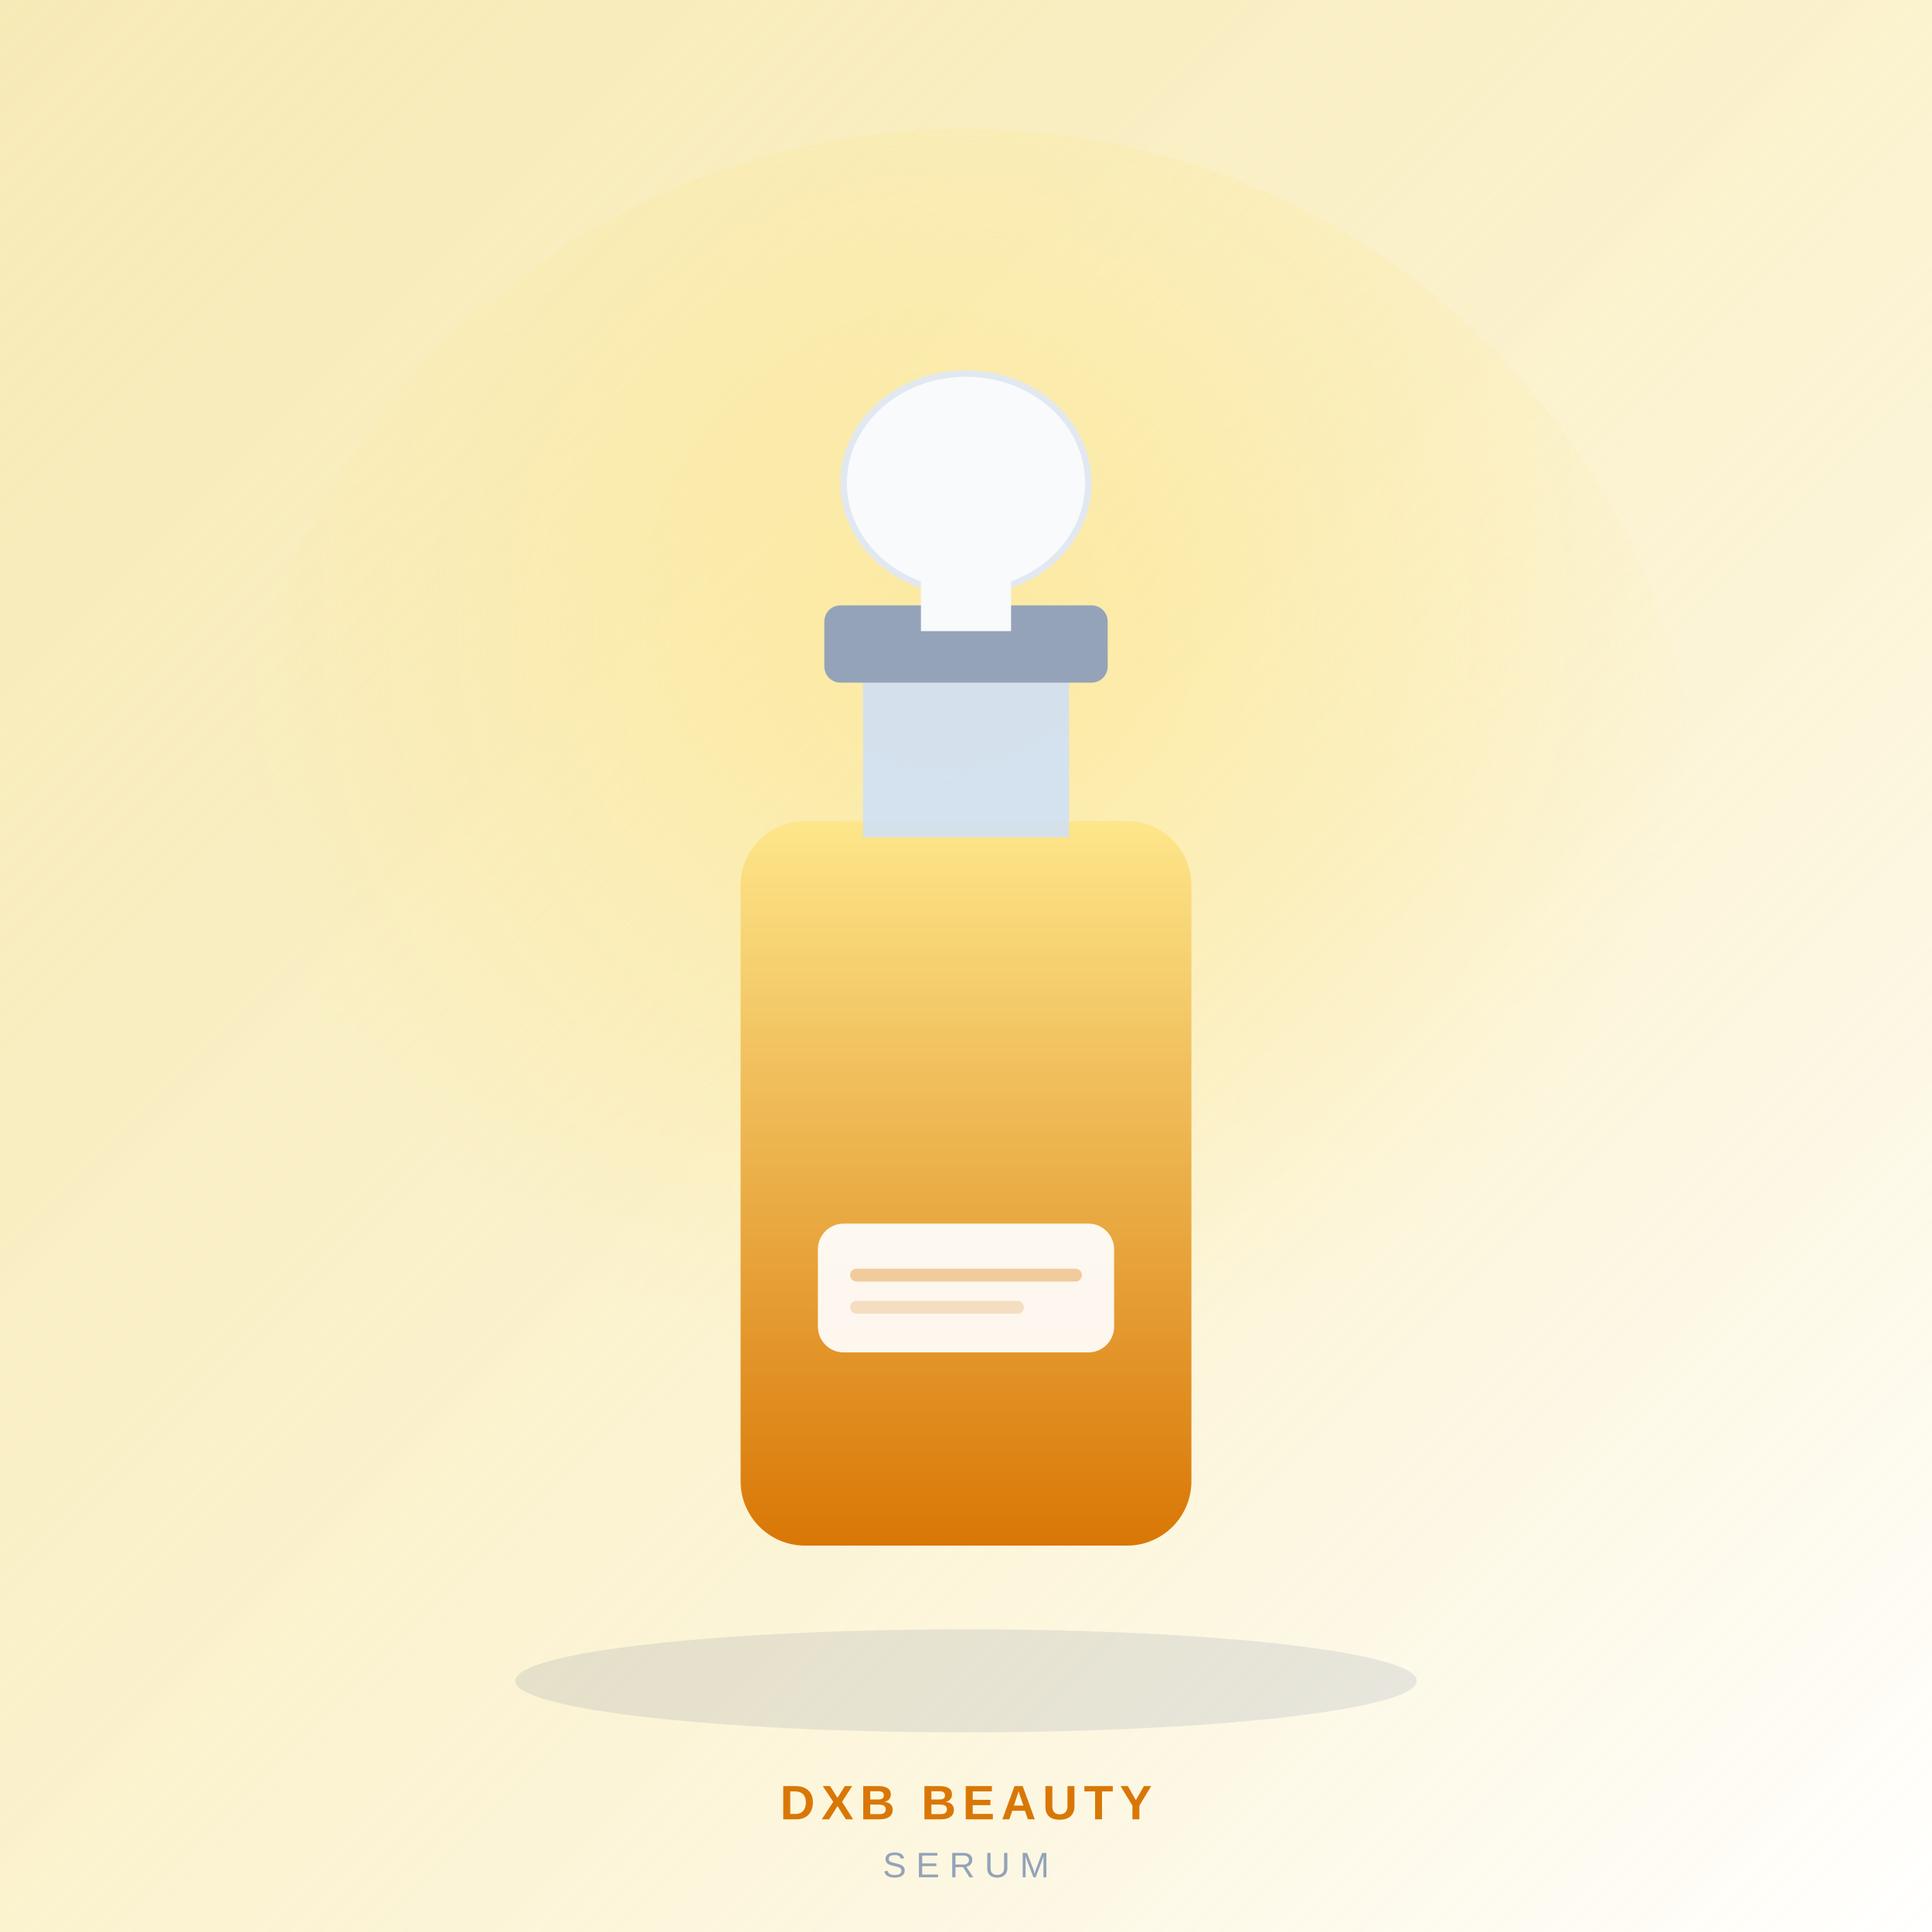
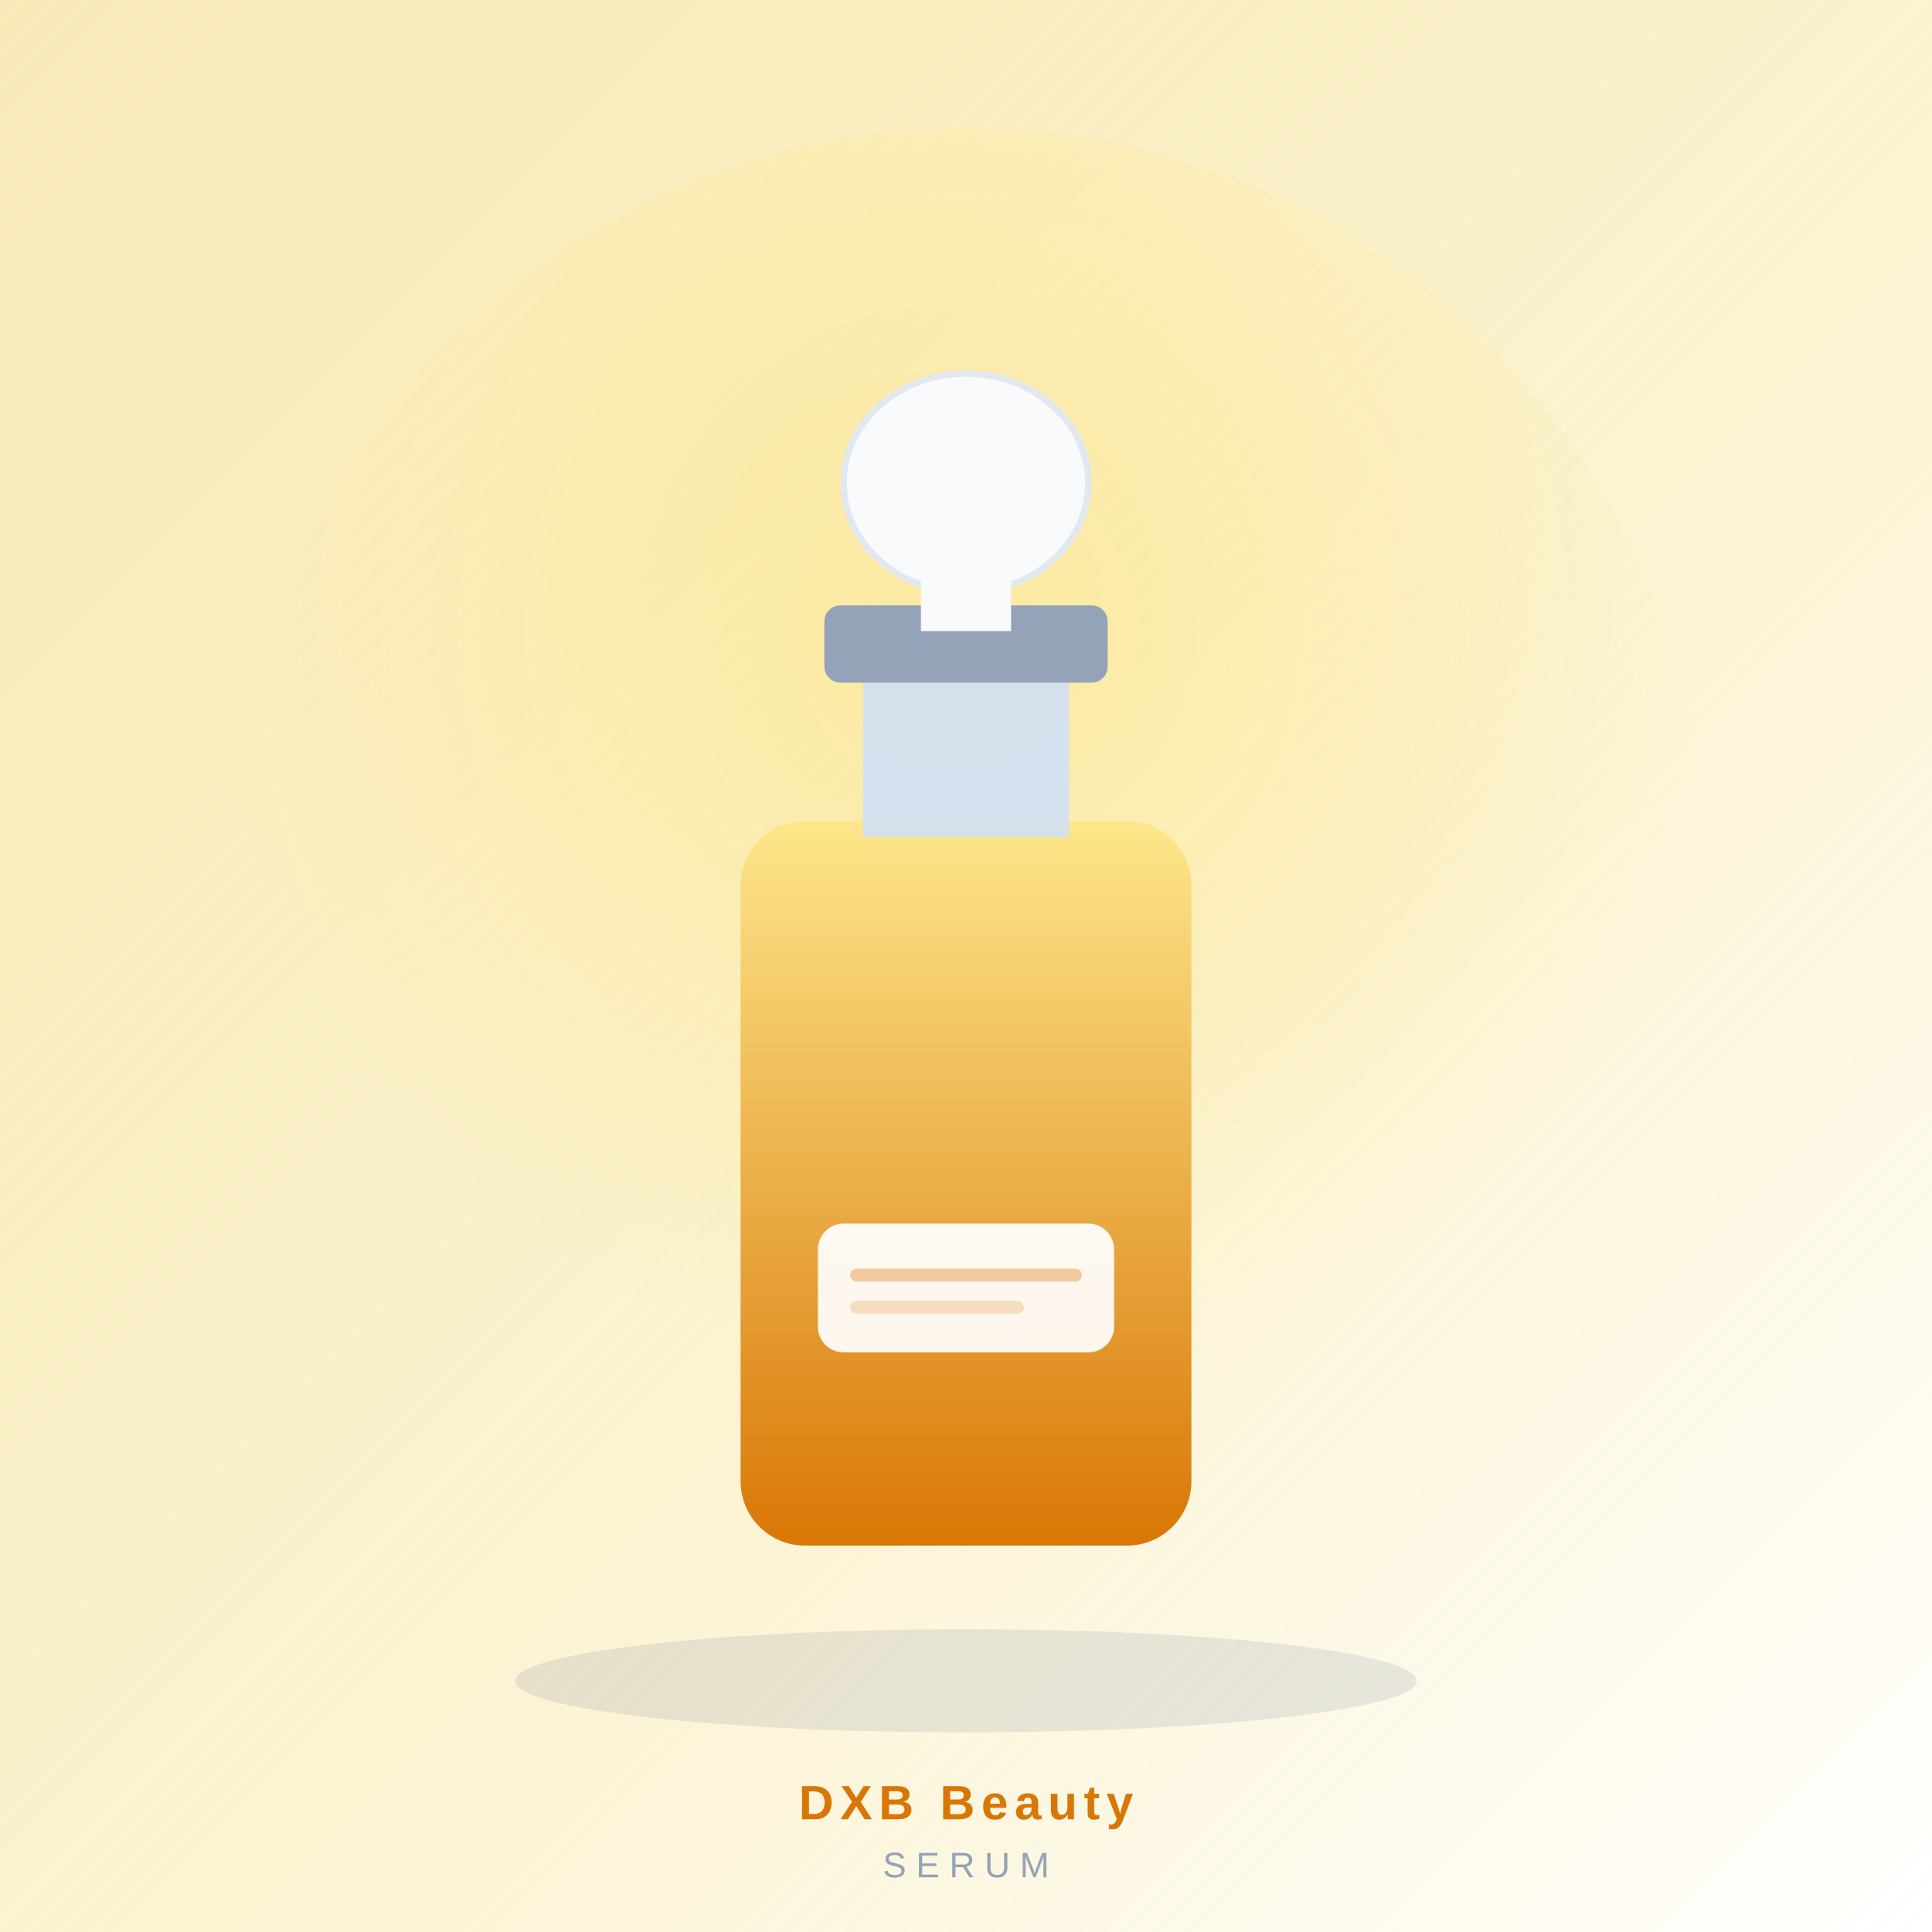
<svg xmlns="http://www.w3.org/2000/svg" width="600" height="600" viewBox="0 0 600 600">
  <defs>
    <linearGradient id="bg" x1="0" y1="0" x2="1" y2="1">
      <stop offset="0%" stop-color="#fde68a" stop-opacity="0.55" />
      <stop offset="100%" stop-color="#ffffff" />
    </linearGradient>
    <linearGradient id="body" x1="0" y1="0" x2="0" y2="1">
      <stop offset="0%" stop-color="#fde68a" />
      <stop offset="100%" stop-color="#d97706" />
    </linearGradient>
    <radialGradient id="spot" cx="50%" cy="34%" r="50%">
      <stop offset="0%" stop-color="#fde68a" stop-opacity="0.65" />
      <stop offset="100%" stop-color="#fde68a" stop-opacity="0" />
    </radialGradient>
  </defs>
  <rect width="600" height="600" fill="url(#bg)" />
  <ellipse cx="300" cy="270" rx="230" ry="230" fill="url(#spot)" />
  <ellipse cx="300" cy="522" rx="140" ry="16" fill="#0f2064" opacity="0.09" />
  <rect x="230" y="255" width="140" height="225" rx="20" fill="url(#body)" />
  <rect x="254" y="380" width="92" height="40" rx="8" fill="#ffffff" opacity="0.92" />
  <rect x="264" y="394" width="72" height="4" rx="2" fill="#d97706" opacity="0.35" />
  <rect x="264" y="404" width="54" height="4" rx="2" fill="#d97706" opacity="0.2" />
  <rect x="268" y="205" width="64" height="55" fill="#cfe0f5" opacity="0.9" />
  <rect x="256" y="188" width="88" height="24" rx="5" fill="#94a3b8" />
  <ellipse cx="300" cy="150" rx="38" ry="34" fill="#f8fafc" stroke="#e2e8f0" stroke-width="2" />
  <rect x="286" y="178" width="28" height="18" fill="#f8fafc" />
-   <text x="300" y="565" text-anchor="middle" font-family="Arial, sans-serif" font-size="15" font-weight="700" letter-spacing="2" fill="#d97706">DXB BEAUTY</text>
+   <text x="300" y="565" text-anchor="middle" font-family="Arial, sans-serif" font-size="15" font-weight="700" letter-spacing="2" fill="#d97706">DXB Beauty</text>
  <text x="300" y="583" text-anchor="middle" font-family="Arial, sans-serif" font-size="11" letter-spacing="3" fill="#94a3b8">SERUM</text>
</svg>
